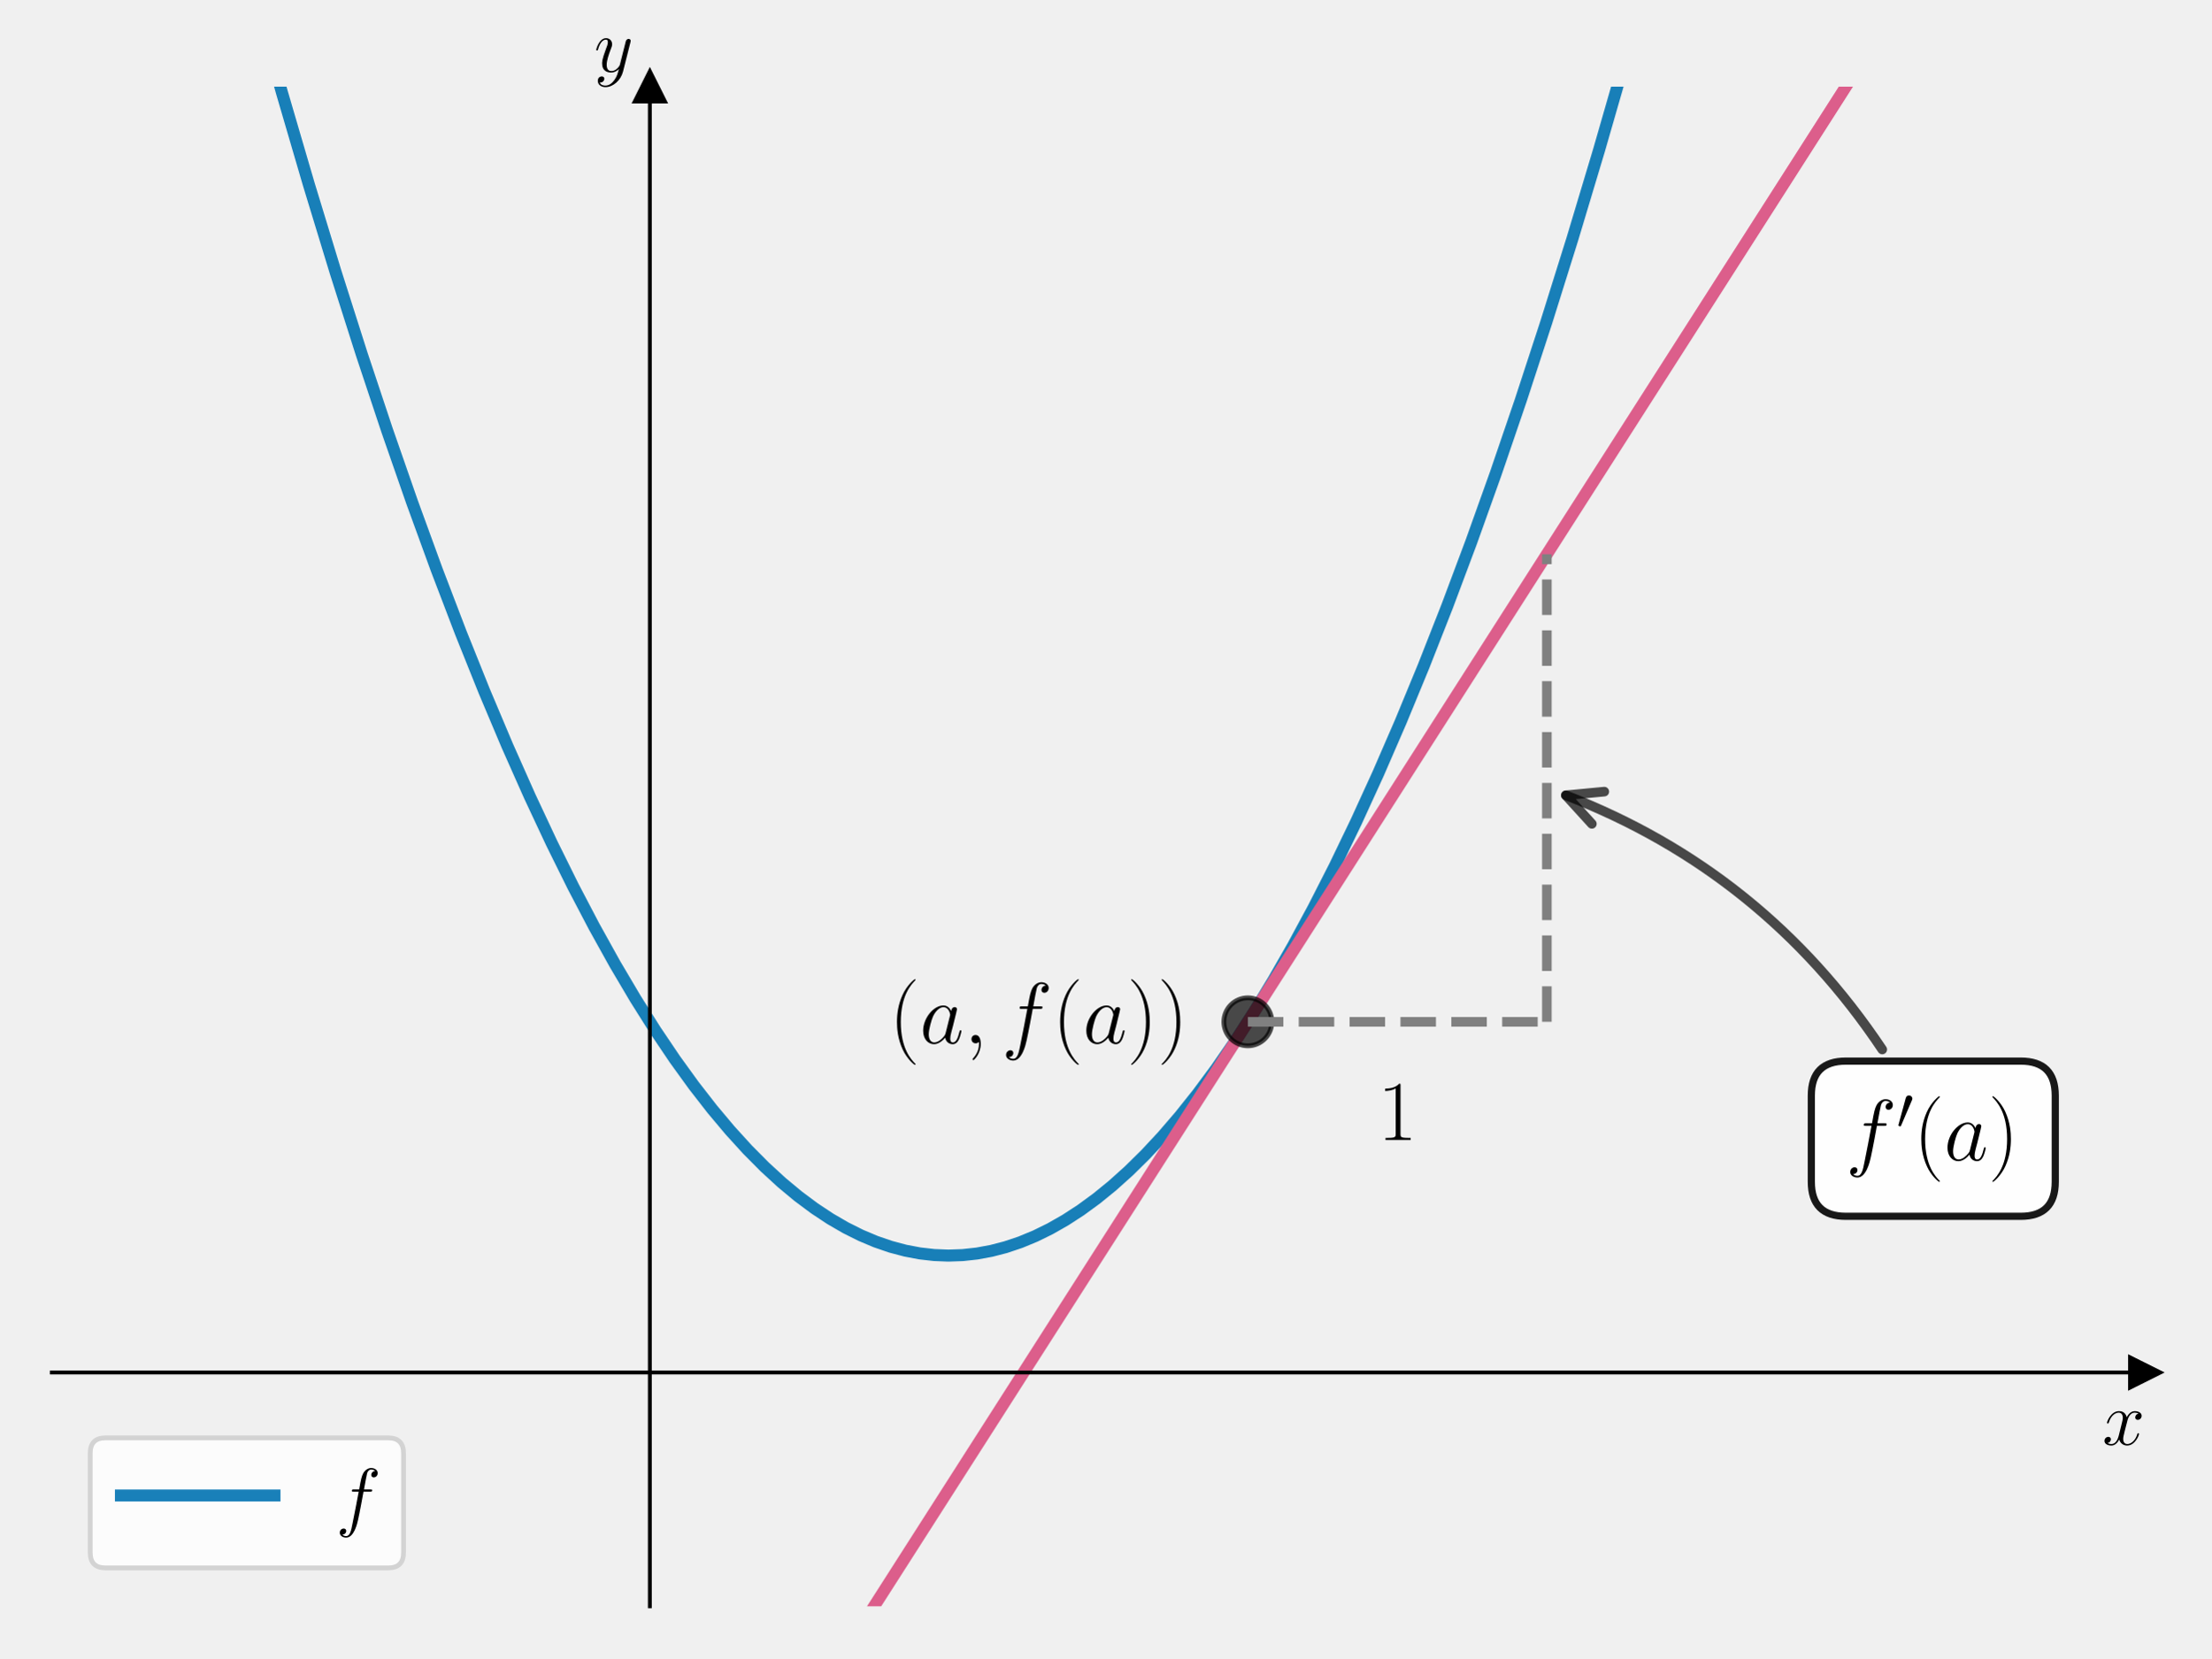
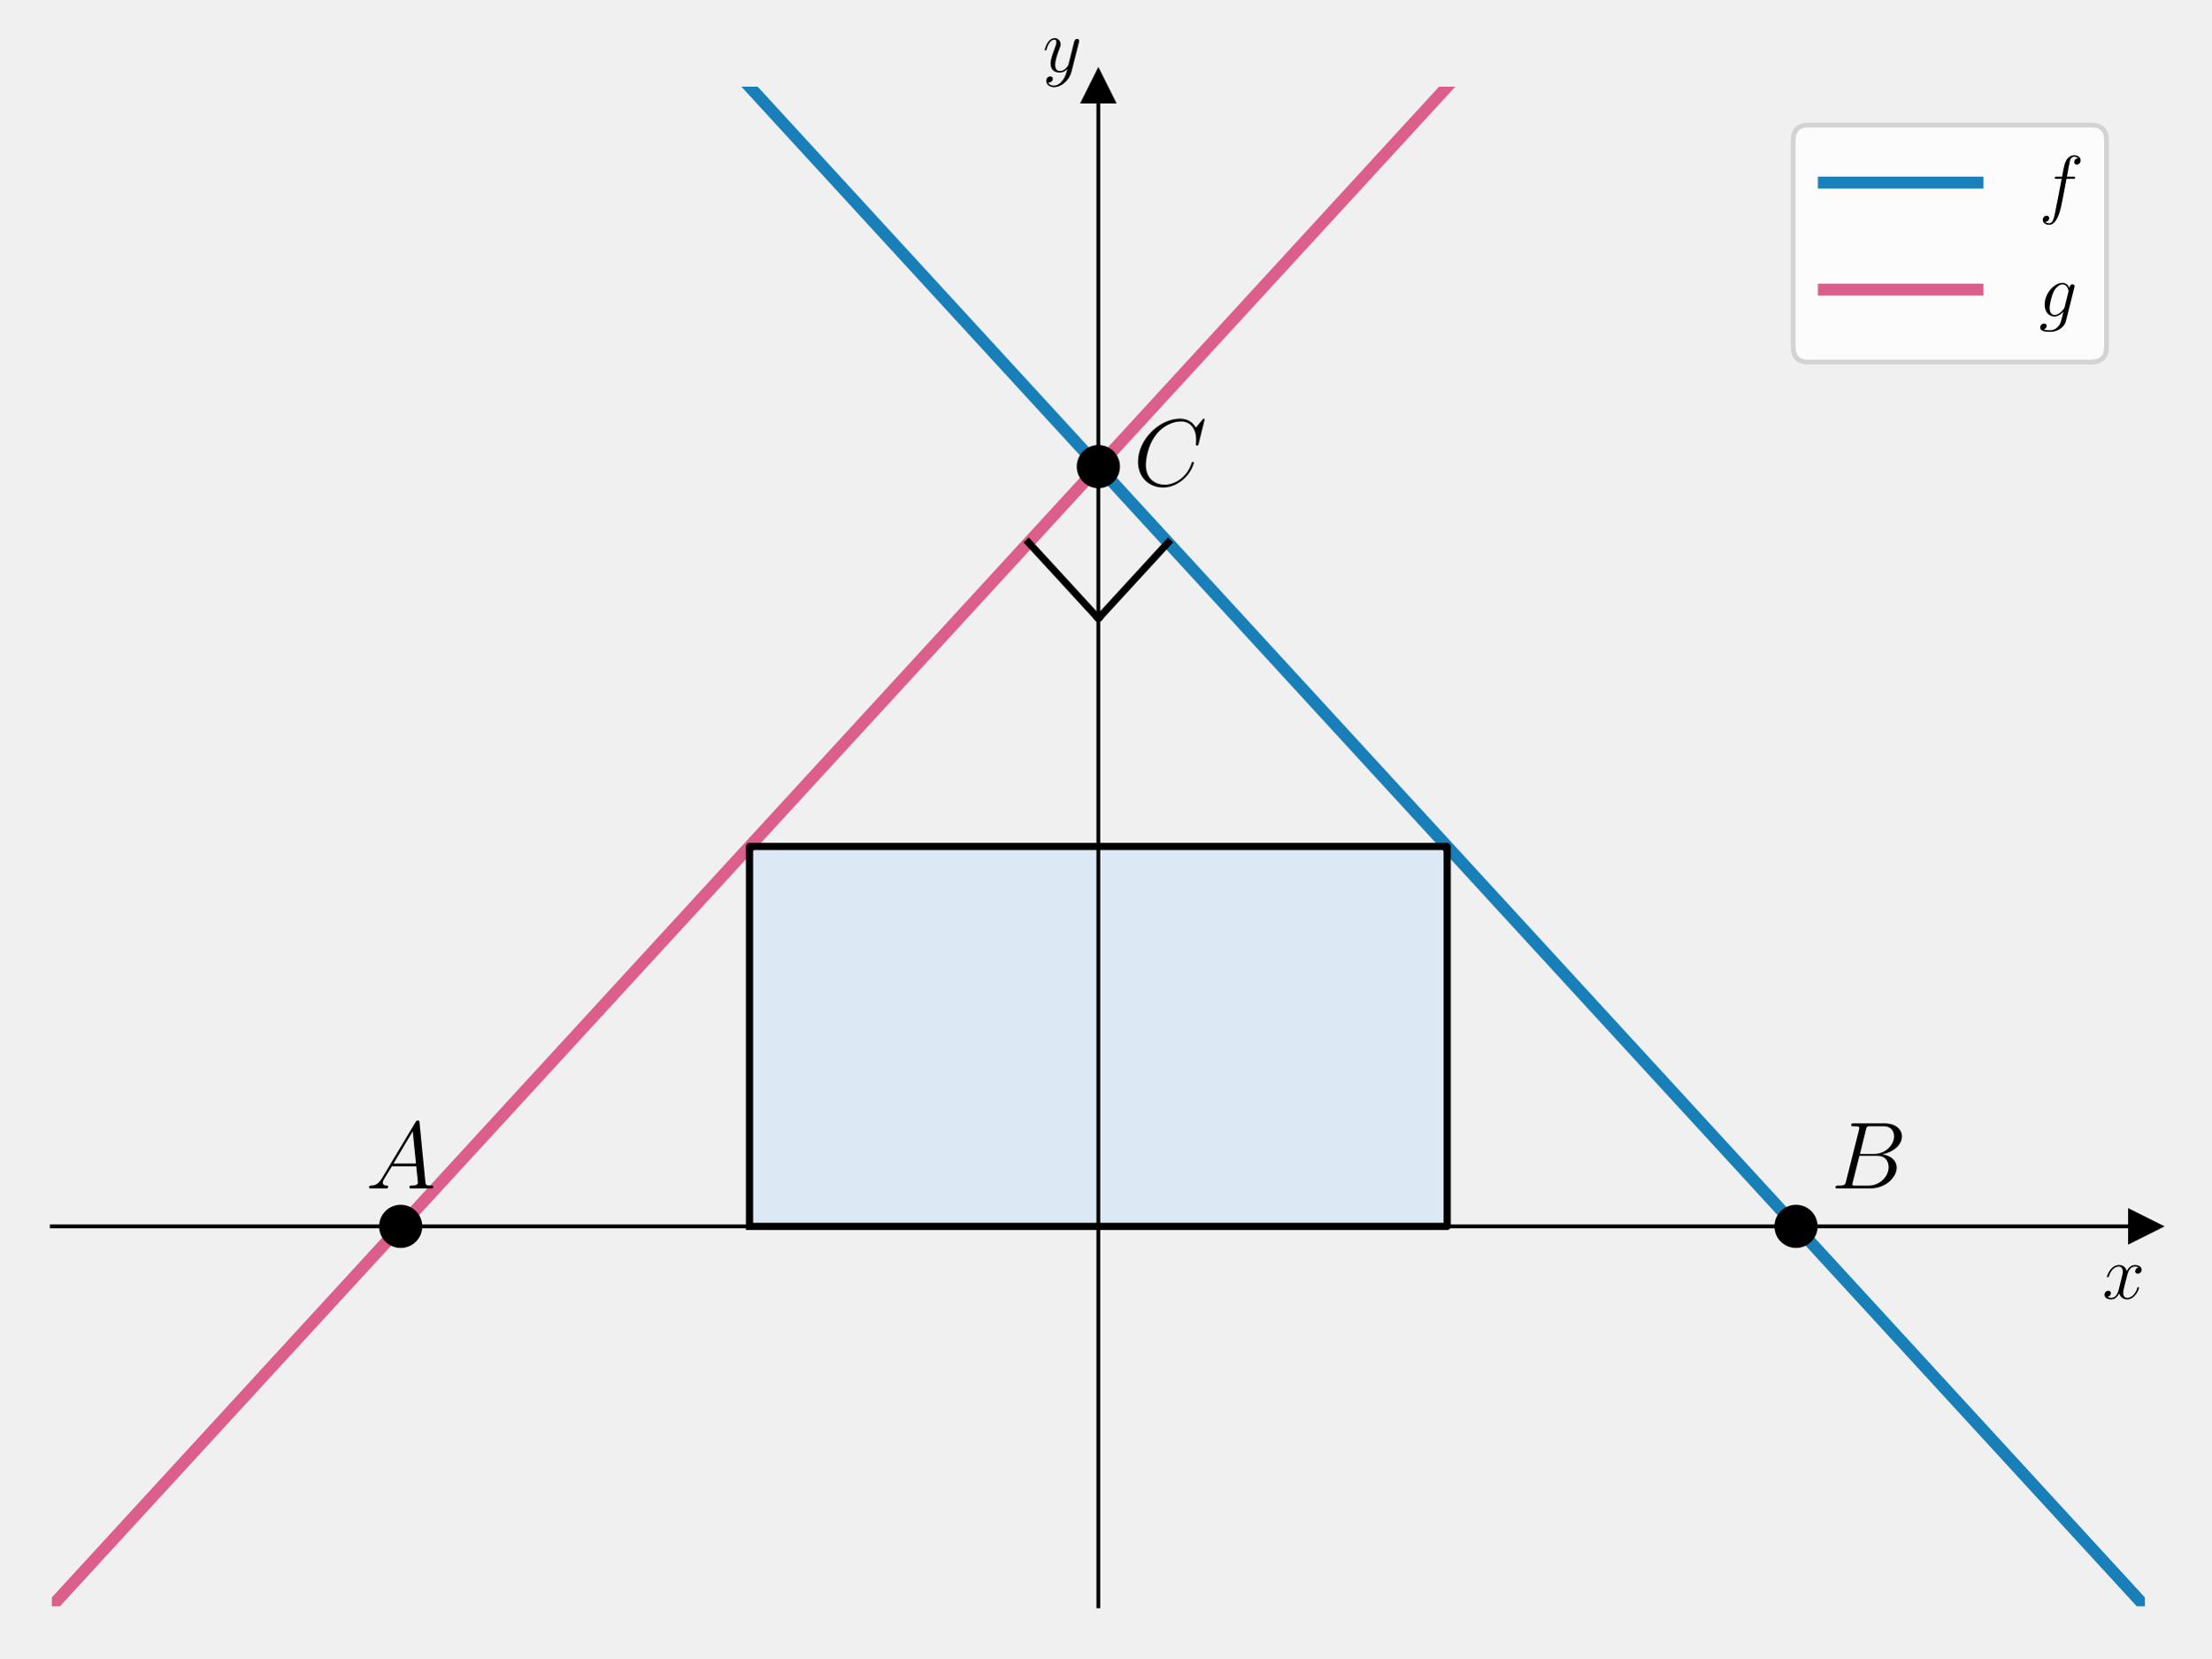
<svg xmlns="http://www.w3.org/2000/svg" xmlns:xlink="http://www.w3.org/1999/xlink" width="460.8pt" height="345.6pt" viewBox="0 0 460.8 345.6" version="1.1">
  <defs>
    <style type="text/css">*{stroke-linejoin: round; stroke-linecap: butt}</style>
  </defs>
  <g id="figure_1">
    <g id="patch_1">
      <path d="M 0 345.6  L 460.8 345.6  L 460.8 0  L 0 0  L 0 345.6  z " style="fill: none" />
    </g>
    <g id="axes_1">
      <g id="patch_2">
        <path d="M 10.8 334.8  L 447 334.8  L 447 18.065  L 10.8 18.065  L 10.8 334.8  z " style="fill: none" />
      </g>
+       <g id="patch_3">
+         <path d="M 156.2 255.616  L 301.6 255.616  L 301.6 176.432  L 156.2 176.432  z " clip-path="url(#p95274f2906)" style="fill: #d3e6f6; opacity: 0.7; stroke: #d3e6f6; stroke-linejoin: miter" />
+       </g>
      <g id="matplotlib.axis_1">
        <g id="text_1">
-           <g transform="translate(438.1306 301.1411) scale(0.16 -0.16)">
+           <g transform="translate(438.1306 270.6857) scale(0.16 -0.16)">
            <defs>
              <path id="CMMI12-78" d="M 3034 2606  C 2829 2567 2752 2414 2752 2293  C 2752 2139 2874 2088 2963 2088  C 3155 2088 3290 2254 3290 2427  C 3290 2695 2982 2816 2714 2816  C 2323 2816 2106 2433 2048 2312  C 1901 2816 1504 2816 1389 2816  C 736 2816 390 1980 390 1839  C 390 1814 416 1782 461 1782  C 512 1782 525 1820 538 1846  C 755 2555 1184 2689 1370 2689  C 1658 2689 1715 2420 1715 2267  C 1715 2127 1677 1980 1600 1673  L 1382 798  C 1286 415 1101 64 762 64  C 730 64 570 64 435 147  C 666 192 717 383 717 460  C 717 588 621 664 499 664  C 346 664 179 530 179 326  C 179 57 480 -64 755 -64  C 1062 -64 1280 179 1414 441  C 1517 64 1837 -64 2074 -64  C 2726 -64 3072 773 3072 913  C 3072 945 3046 971 3008 971  C 2950 971 2944 939 2925 888  C 2752 326 2381 64 2093 64  C 1869 64 1747 230 1747 492  C 1747 632 1773 734 1875 1156  L 2099 2024  C 2195 2408 2413 2689 2707 2689  C 2720 2689 2899 2689 3034 2606  z " transform="scale(0.015625)" />
            </defs>
            <use xlink:href="#CMMI12-78" transform="scale(0.996264)" />
          </g>
        </g>
      </g>
      <g id="matplotlib.axis_2">
        <g id="text_2">
-           <g transform="translate(123.8183 14.96506) scale(0.16 -0.16)">
+           <g transform="translate(217.2897 14.96506) scale(0.16 -0.16)">
            <defs>
              <path id="CMMI12-79" d="M 1683 -700  C 1510 -939 1261 -1152 947 -1152  C 870 -1152 563 -1152 467 -889  C 486 -895 518 -895 531 -895  C 723 -895 851 -729 851 -582  C 851 -435 730 -384 634 -384  C 531 -384 307 -458 307 -759  C 307 -1071 582 -1286 947 -1286  C 1587 -1286 2234 -700 2413 6  L 3040 2485  C 3046 2517 3059 2556 3059 2594  C 3059 2689 2982 2753 2886 2753  C 2829 2753 2694 2727 2643 2535  L 2170 658  C 2138 543 2138 530 2086 460  C 1958 281 1747 64 1440 64  C 1082 64 1050 415 1050 588  C 1050 952 1222 1443 1395 1903  C 1466 2088 1504 2178 1504 2305  C 1504 2574 1312 2816 998 2816  C 410 2816 173 1890 173 1839  C 173 1814 198 1782 243 1782  C 301 1782 307 1807 333 1897  C 486 2433 730 2689 979 2689  C 1037 2689 1146 2689 1146 2478  C 1146 2312 1075 2127 979 1884  C 666 1047 666 837 666 683  C 666 77 1101 -64 1421 -64  C 1606 -64 1837 -6 2061 230  L 2067 224  C 1971 -147 1907 -392 1683 -700  z " transform="scale(0.015625)" />
            </defs>
            <use xlink:href="#CMMI12-79" transform="scale(0.996264)" />
          </g>
        </g>
      </g>
      <g id="line2d_1">
        <defs>
-           <path id="m05f177f7a2" d="M 3 0  L -3 -3  L -3 3  z " style="stroke: #000000; stroke-linejoin: miter" />
+           <path id="m2a348eed89" d="M 3 0  L -3 -3  L -3 3  z " style="stroke: #000000; stroke-linejoin: miter" />
        </defs>
        <g>
-           <use xlink:href="#m05f177f7a2" x="447" y="286.071" style="stroke: #000000; stroke-linejoin: miter" />
+           <use xlink:href="#m2a348eed89" x="447" y="255.616" style="stroke: #000000; stroke-linejoin: miter" />
        </g>
      </g>
      <g id="line2d_2">
        <defs>
-           <path id="mf8c97e150c" d="M 0 -3  L -3 3  L 3 3  z " style="stroke: #000000; stroke-linejoin: miter" />
+           <path id="m1552ce0379" d="M 0 -3  L -3 3  L 3 3  z " style="stroke: #000000; stroke-linejoin: miter" />
        </defs>
        <g>
-           <use xlink:href="#mf8c97e150c" x="135.429" y="18.065" style="stroke: #000000; stroke-linejoin: miter" />
+           <use xlink:href="#m1552ce0379" x="228.9" y="18.065" style="stroke: #000000; stroke-linejoin: miter" />
        </g>
      </g>
      <g id="line2d_3">
-         <path d="M 53.055 -1  L 58.734 19.218  L 64.38 38.514  L 69.919 56.669  L 75.351 73.727  L 80.677 89.732  L 85.897 104.725  L 91.01 118.75  L 96.016 131.846  L 100.916 144.055  L 105.709 155.416  L 110.396 165.966  L 114.977 175.744  L 119.451 184.786  L 123.818 193.128  L 128.185 200.992  L 132.446 208.202  L 136.6 214.794  L 140.648 220.8  L 144.589 226.253  L 148.424 231.184  L 152.152 235.624  L 155.774 239.604  L 159.396 243.254  L 162.911 246.482  L 166.319 249.316  L 169.728 251.858  L 173.03 254.043  L 176.226 255.897  L 179.421 257.495  L 182.51 258.796  L 185.6 259.857  L 188.689 260.678  L 191.671 261.245  L 194.654 261.587  L 197.636 261.707  L 200.619 261.603  L 203.601 261.276  L 206.584 260.726  L 209.567 259.953  L 212.656 258.916  L 215.745 257.64  L 218.834 256.125  L 222.029 254.305  L 225.225 252.229  L 228.527 249.815  L 231.829 247.127  L 235.238 244.065  L 238.753 240.602  L 242.268 236.829  L 245.89 232.617  L 249.618 227.937  L 253.453 222.76  L 257.394 217.055  L 261.335 210.959  L 265.383 204.293  L 269.537 197.024  L 273.798 189.119  L 278.166 180.543  L 282.639 171.261  L 287.22 161.239  L 291.907 150.438  L 296.7 138.821  L 301.6 126.35  L 306.606 112.986  L 311.719 98.688  L 316.939 83.415  L 322.265 67.126  L 327.697 49.778  L 333.236 31.327  L 338.882 11.728  L 342.431 -1  L 342.431 -1  " clip-path="url(#pe578c58145)" style="fill: none; stroke: #0072b2; stroke-opacity: 0.9; stroke-width: 2.5; stroke-linecap: square" />
+         <path d="M 138.697 -1  L 447 334.8  L 447 334.8  " clip-path="url(#p95274f2906)" style="fill: none; stroke: #0072b2; stroke-opacity: 0.9; stroke-width: 2.5; stroke-linecap: square" />
      </g>
      <g id="line2d_4">
-         <path d="M 174.619 346.6  L 396.876 -1  L 396.876 -1  " clip-path="url(#pe578c58145)" style="fill: none; stroke: #dc5e8b; stroke-width: 2.5; stroke-linecap: square" />
+         <path d="M 10.8 334.8  L 319.103 -1  L 319.103 -1  " clip-path="url(#p95274f2906)" style="fill: none; stroke: #dc5e8b; stroke-width: 2.5; stroke-linecap: square" />
      </g>
      <g id="line2d_5">
+         <path d="M 243.44 113.085  L 228.9 128.922  " clip-path="url(#p95274f2906)" style="fill: none; stroke: #000000; stroke-width: 1.5; stroke-linecap: square" />
+       </g>
+       <g id="line2d_6">
+         <path d="M 214.36 113.085  L 228.9 128.922  " clip-path="url(#p95274f2906)" style="fill: none; stroke: #000000; stroke-width: 1.5; stroke-linecap: square" />
+       </g>
+       <g id="line2d_7">
+         <path d="M 156.2 255.616  L 301.6 255.616  L 301.6 176.432  L 156.2 176.432  L 156.2 255.616  " clip-path="url(#p95274f2906)" style="fill: none; stroke: #000000; stroke-width: 1.5; stroke-linecap: square" />
+       </g>
+       <g id="line2d_8">
        <defs>
-           <path id="mfe1c7cdcf2" d="M 0 5  C 1.326 5 2.598 4.473 3.536 3.536  C 4.473 2.598 5 1.326 5 0  C 5 -1.326 4.473 -2.598 3.536 -3.536  C 2.598 -4.473 1.326 -5 0 -5  C -1.326 -5 -2.598 -4.473 -3.536 -3.536  C -4.473 -2.598 -5 -1.326 -5 0  C -5 1.326 -4.473 2.598 -3.536 3.536  C -2.598 4.473 -1.326 5 0 5  z " style="stroke: #000000; stroke-opacity: 0.7" />
+           <path id="m8969451067" d="M 0 4  C 1.061 4 2.078 3.579 2.828 2.828  C 3.579 2.078 4 1.061 4 0  C 4 -1.061 3.579 -2.078 2.828 -2.828  C 2.078 -3.579 1.061 -4 0 -4  C -1.061 -4 -2.078 -3.579 -2.828 -2.828  C -3.579 -2.078 -4 -1.061 -4 0  C -4 1.061 -3.579 2.078 -2.828 2.828  C -2.078 3.579 -1.061 4 0 4  z " style="stroke: #000000" />
        </defs>
-         <g clip-path="url(#pe578c58145)">
-           <use xlink:href="#mfe1c7cdcf2" x="260.057" y="212.979" style="fill-opacity: 0.7; stroke: #000000; stroke-opacity: 0.7" />
+         <g clip-path="url(#p95274f2906)">
+           <use xlink:href="#m8969451067" x="83.5" y="255.616" style="stroke: #000000" />
        </g>
      </g>
-       <g id="LineCollection_1">
-         <path d="M 322.371 212.979  L 322.371 115.522  " clip-path="url(#pe578c58145)" style="fill: none; stroke-dasharray: 7.4,3.2; stroke-dashoffset: 0; stroke: #808080; stroke-width: 2" />
+       <g id="line2d_9">
+         <g clip-path="url(#p95274f2906)">
+           <use xlink:href="#m8969451067" x="374.3" y="255.616" style="stroke: #000000" />
+         </g>
      </g>
-       <g id="LineCollection_2">
-         <path d="M 260.057 212.979  L 322.371 212.979  " clip-path="url(#pe578c58145)" style="fill: none; stroke-dasharray: 7.4,3.2; stroke-dashoffset: 0; stroke: #808080; stroke-width: 2" />
-       </g>
-       <g id="patch_3">
-         <path d="M 135.429 334.8  L 135.429 18.065  " style="fill: none; stroke: #000000; stroke-width: 0.8; stroke-linejoin: miter; stroke-linecap: square" />
+       <g id="line2d_10">
+         <g clip-path="url(#p95274f2906)">
+           <use xlink:href="#m8969451067" x="228.9" y="97.248" style="stroke: #000000" />
+         </g>
      </g>
      <g id="patch_4">
+         <path d="M 228.9 334.8  L 228.9 18.065  " style="fill: none; stroke: #000000; stroke-width: 0.8; stroke-linejoin: miter; stroke-linecap: square" />
+       </g>
+       <g id="patch_5">
        <path d="M 447 334.8  L 447 18.065  " style="fill: none" />
      </g>
-       <g id="patch_5">
-         <path d="M 10.8 286.071  L 447 286.071  " style="fill: none; stroke: #000000; stroke-width: 0.8; stroke-linejoin: miter; stroke-linecap: square" />
+       <g id="patch_6">
+         <path d="M 10.8 255.616  L 447 255.616  " style="fill: none; stroke: #000000; stroke-width: 0.8; stroke-linejoin: miter; stroke-linecap: square" />
      </g>
-       <g id="patch_6">
+       <g id="patch_7">
        <path d="M 10.8 18.065  L 447 18.065  " style="fill: none" />
      </g>
      <g id="text_3">
-         <g transform="translate(185.3214 217.4613) scale(0.18 -0.18)">
+         <g transform="translate(76.23 247.6977) scale(0.2 -0.2)">
          <defs>
-             <path id="CMR17-28" d="M 1958 -1561  C 1958 -1555 1958 -1542 1939 -1523  C 1645 -1224 858 -407 858 1581  C 858 3569 1632 4379 1946 4697  C 1946 4704 1958 4717 1958 4736  C 1958 4755 1939 4768 1914 4768  C 1843 4768 1299 4296 986 3594  C 666 2887 576 2199 576 1588  C 576 1128 621 351 1005 -471  C 1312 -1135 1837 -1600 1914 -1600  C 1946 -1600 1958 -1587 1958 -1561  z " transform="scale(0.015625)" />
-             <path id="CMMI12-61" d="M 1926 760  C 1894 651 1894 639 1805 517  C 1664 338 1382 64 1082 64  C 819 64 672 300 672 677  C 672 1028 870 1743 992 2012  C 1210 2459 1510 2689 1760 2689  C 2182 2689 2266 2165 2266 2114  C 2266 2108 2246 2024 2240 2012  L 1926 760  z M 2336 2395  C 2266 2561 2093 2816 1760 2816  C 1037 2816 256 1884 256 939  C 256 307 627 -64 1062 -64  C 1414 -64 1715 211 1894 422  C 1958 45 2259 -64 2451 -64  C 2643 -64 2797 51 2912 281  C 3014 498 3104 888 3104 913  C 3104 945 3078 971 3040 971  C 2982 971 2976 939 2950 843  C 2854 466 2733 64 2470 64  C 2285 64 2272 230 2272 358  C 2272 505 2291 575 2349 824  C 2394 984 2426 1124 2477 1309  C 2714 2267 2771 2497 2771 2535  C 2771 2625 2701 2695 2605 2695  C 2400 2695 2349 2472 2336 2395  z " transform="scale(0.015625)" />
-             <path id="CMMI12-3b" d="M 1248 -31  C 1248 343 1126 619 864 619  C 659 619 557 453 557 313  C 557 172 653 0 870 0  C 954 0 1024 26 1082 83  C 1094 96 1101 96 1107 96  C 1120 96 1120 5 1120 -27  C 1120 -240 1082 -659 710 -1080  C 640 -1157 640 -1170 640 -1183  C 640 -1216 672 -1248 704 -1248  C 755 -1248 1248 -771 1248 -31  z " transform="scale(0.015625)" />
-             <path id="CMMI12-66" d="M 2854 2566  C 2982 2566 3034 2566 3034 2688  C 3034 2752 2982 2752 2867 2752  L 2349 2752  C 2470 3429 2560 3897 2611 4107  C 2650 4265 2784 4416 2950 4416  C 3085 4416 3219 4358 3283 4298  C 3034 4272 2957 4082 2957 3969  C 2957 3837 3053 3759 3174 3759  C 3302 3759 3494 3870 3494 4119  C 3494 4393 3226 4544 2944 4544  C 2669 4544 2400 4334 2272 4078  C 2157 3848 2093 3611 1946 2752  L 1517 2752  C 1395 2752 1331 2752 1331 2637  C 1331 2566 1370 2566 1498 2566  L 1907 2566  C 1792 1976 1530 542 1382 -137  C 1274 -689 1178 -1152 858 -1152  C 838 -1152 653 -1152 538 -1031  C 864 -1005 864 -726 864 -720  C 864 -593 768 -517 646 -517  C 518 -517 326 -625 326 -867  C 326 -1140 608 -1280 858 -1280  C 1510 -1280 1779 -118 1850 199  C 1965 688 2278 2376 2310 2566  L 2854 2566  z " transform="scale(0.015625)" />
-             <path id="CMR17-29" d="M 1683 1581  C 1683 2040 1638 2817 1254 3639  C 947 4303 422 4768 346 4768  C 326 4768 301 4761 301 4729  C 301 4717 307 4710 314 4697  C 621 4378 1402 3568 1402 1584  C 1402 -407 627 -1217 314 -1537  C 307 -1549 301 -1556 301 -1568  C 301 -1600 326 -1600 346 -1600  C 416 -1600 960 -1128 1274 -426  C 1594 281 1683 969 1683 1581  z " transform="scale(0.015625)" />
+             <path id="CMMI12-41" d="M 1088 691  C 864 314 646 186 339 186  C 269 180 218 180 218 58  C 218 24 250 0 294 0  C 410 0 698 0 813 0  C 998 0 1203 0 1382 0  C 1421 0 1498 0 1498 122  C 1498 180 1446 186 1408 186  C 1261 186 1139 236 1139 388  C 1139 476 1178 546 1261 685  L 1747 1479  L 3379 1479  C 3386 1423 3386 1373 3392 1316  C 3411 1152 3488 495 3488 376  C 3488 186 3162 186 3059 186  C 2989 186 2918 186 2918 70  C 2918 0 2976 0 3014 0  C 3123 0 3251 0 3360 0  L 3725 0  C 4115 0 4397 0 4403 0  C 4448 0 4518 0 4518 122  C 4518 186 4461 186 4365 186  C 4013 186 4006 244 3987 434  L 3597 4404  C 3584 4531 3558 4544 3488 4544  C 3424 4544 3386 4531 3328 4435  L 1088 691  z M 1856 1664  L 3142 3819  L 3360 1664  L 1856 1664  z " transform="scale(0.015625)" />
          </defs>
-           <use xlink:href="#CMR17-28" transform="scale(0.996264)" />
-           <use xlink:href="#CMMI12-61" transform="translate(35.28077 0) scale(0.996264)" />
-           <use xlink:href="#CMMI12-3b" transform="translate(86.48862 0) scale(0.996264)" />
-           <use xlink:href="#CMMI12-66" transform="translate(130.1902 0) scale(0.996264)" />
-           <use xlink:href="#CMR17-28" transform="translate(188.9105 0) scale(0.996264)" />
-           <use xlink:href="#CMMI12-61" transform="translate(224.1913 0) scale(0.996264)" />
-           <use xlink:href="#CMR17-29" transform="translate(275.3991 0) scale(0.996264)" />
-           <use xlink:href="#CMR17-29" transform="translate(310.6799 0) scale(0.996264)" />
+           <use xlink:href="#CMMI12-41" transform="scale(0.996264)" />
        </g>
      </g>
      <g id="text_4">
-         <g transform="translate(287.1021 237.6141) scale(0.18 -0.18)">
+         <g transform="translate(381.57 247.6977) scale(0.2 -0.2)">
          <defs>
-             <path id="CMR17-31" d="M 1702 4058  C 1702 4192 1696 4192 1606 4192  C 1357 3916 979 3827 621 3827  C 602 3827 570 3827 563 3808  C 557 3795 557 3782 557 3648  C 755 3648 1088 3686 1344 3839  L 1344 461  C 1344 236 1331 160 781 160  L 589 160  L 589 0  C 896 0 1216 0 1523 0  C 1830 0 2150 0 2458 0  L 2458 160  L 2266 160  C 1715 160 1702 230 1702 458  L 1702 4058  z " transform="scale(0.015625)" />
+             <path id="CMMI12-42" d="M 2342 3921  C 2400 4160 2426 4160 2675 4160  L 3507 4160  C 4230 4160 4230 3544 4230 3485  C 4230 2966 3712 2304 2867 2304  L 1946 2304  L 2342 3921  z M 3424 2275  C 4122 2402 4755 2886 4755 3473  C 4755 3970 4314 4352 3590 4352  L 1536 4352  C 1414 4352 1357 4352 1357 4226  C 1357 4160 1414 4160 1510 4160  C 1901 4160 1901 4112 1901 4044  C 1901 4032 1901 3993 1875 3897  L 1011 472  C 954 249 941 185 493 185  C 371 185 307 185 307 70  C 307 0 346 0 474 0  L 2669 0  C 3648 0 4403 739 4403 1383  C 4403 1906 3942 2224 3424 2275  z M 2515 185  L 1651 185  C 1562 185 1549 185 1510 192  C 1440 198 1434 211 1434 261  C 1434 305 1446 343 1459 399  L 1907 2176  L 3110 2176  C 3866 2176 3866 1483 3866 1433  C 3866 828 3309 185 2515 185  z " transform="scale(0.015625)" />
          </defs>
-           <use xlink:href="#CMR17-31" transform="scale(0.996264)" />
+           <use xlink:href="#CMMI12-42" transform="scale(0.996264)" />
        </g>
      </g>
-       <g id="patch_7">
-         <path d="M 392.269 218.745  Q 367.508 181.66 326.33 165.765  " style="fill: none; opacity: 0.7; stroke: #000000; stroke-width: 2; stroke-linecap: round" />
-         <path d="M 331.751 171.717  L 326.33 165.765  L 334.343 165  " style="fill: none; opacity: 0.7; stroke: #000000; stroke-width: 2; stroke-linecap: round" />
-       </g>
      <g id="text_5">
-         <g id="patch_8">
-           <path d="M 384.686 253.518  L 421.124 253.518  Q 428.324 253.518 428.324 246.318  L 428.324 228.368  Q 428.324 221.168 421.124 221.168  L 384.686 221.168  Q 377.486 221.168 377.486 228.368  L 377.486 246.318  Q 377.486 253.518 384.686 253.518  z " style="fill: #ffffff; opacity: 0.9; stroke: #000000; stroke-width: 1.5; stroke-linejoin: miter" />
-         </g>
-         <g transform="translate(384.6857 241.8496) scale(0.18 -0.18)">
+         <g transform="translate(236.17 101.2076) scale(0.2 -0.2)">
          <defs>
-             <path id="CMSY10-30" d="M 1619 3040  C 1651 3117 1677 3174 1677 3238  C 1677 3424 1510 3578 1312 3578  C 1133 3578 1018 3456 973 3290  L 211 493  C 211 480 186 410 186 403  C 186 333 352 288 403 288  C 442 288 448 307 486 390  L 1619 3040  z " transform="scale(0.015625)" />
+             <path id="CMMI12-43" d="M 4781 4423  C 4781 4480 4736 4480 4723 4480  C 4710 4480 4685 4480 4634 4416  L 4192 3882  C 3968 4264 3616 4480 3136 4480  C 1754 4480 320 3088 320 1595  C 320 533 1069 -128 2003 -128  C 2515 -128 2963 88 3334 400  C 3891 863 4058 1481 4058 1531  C 4058 1588 4006 1588 3987 1588  C 3930 1588 3923 1550 3910 1524  C 3616 534 2752 57 2112 57  C 1434 57 845 489 845 1391  C 845 1595 909 2700 1632 3532  C 1984 3939 2586 4295 3194 4295  C 3898 4295 4211 3717 4211 3068  C 4211 2903 4192 2764 4192 2738  C 4192 2681 4256 2681 4275 2681  C 4346 2681 4352 2687 4378 2801  L 4781 4423  z " transform="scale(0.015625)" />
          </defs>
-           <use xlink:href="#CMMI12-66" transform="scale(0.996264)" />
-           <use xlink:href="#CMSY10-30" transform="translate(58.72031 36.15364) scale(0.697382)" />
-           <use xlink:href="#CMR17-28" transform="translate(78.3964 0) scale(0.996264)" />
-           <use xlink:href="#CMMI12-61" transform="translate(113.6772 0) scale(0.996264)" />
-           <use xlink:href="#CMR17-29" transform="translate(164.885 0) scale(0.996264)" />
+           <use xlink:href="#CMMI12-43" transform="scale(0.996264)" />
        </g>
      </g>
      <g id="legend_1">
-         <g id="patch_9">
-           <path d="M 22 326.8  L 80.893 326.8  Q 84.093 326.8 84.093 323.6  L 84.093 302.901  Q 84.093 299.701 80.893 299.701  L 22 299.701  Q 18.8 299.701 18.8 302.901  L 18.8 323.6  Q 18.8 326.8 22 326.8  z " style="fill: #ffffff; opacity: 0.8; stroke: #cccccc; stroke-linejoin: miter" />
+         <g id="patch_8">
+           <path d="M 376.907 75.463  L 435.8 75.463  Q 439 75.463 439 72.263  L 439 29.265  Q 439 26.065 435.8 26.065  L 376.907 26.065  Q 373.707 26.065 373.707 29.265  L 373.707 72.263  Q 373.707 75.463 376.907 75.463  z " style="fill: #ffffff; opacity: 0.8; stroke: #cccccc; stroke-linejoin: miter" />
        </g>
-         <g id="line2d_6">
-           <path d="M 25.2 311.701  L 41.2 311.701  L 57.2 311.701  " style="fill: none; stroke: #0072b2; stroke-opacity: 0.9; stroke-width: 2.5; stroke-linecap: square" />
+         <g id="line2d_11">
+           <path d="M 380.107 38.065  L 396.107 38.065  L 412.107 38.065  " style="fill: none; stroke: #0072b2; stroke-opacity: 0.9; stroke-width: 2.5; stroke-linecap: square" />
        </g>
        <g id="text_6">
-           <g transform="translate(70 317.3005) scale(0.16 -0.16)">
+           <g transform="translate(424.9067 43.66453) scale(0.16 -0.16)">
+             <defs>
+               <path id="CMMI12-66" d="M 2854 2566  C 2982 2566 3034 2566 3034 2688  C 3034 2752 2982 2752 2867 2752  L 2349 2752  C 2470 3429 2560 3897 2611 4107  C 2650 4265 2784 4416 2950 4416  C 3085 4416 3219 4358 3283 4298  C 3034 4272 2957 4082 2957 3969  C 2957 3837 3053 3759 3174 3759  C 3302 3759 3494 3870 3494 4119  C 3494 4393 3226 4544 2944 4544  C 2669 4544 2400 4334 2272 4078  C 2157 3848 2093 3611 1946 2752  L 1517 2752  C 1395 2752 1331 2752 1331 2637  C 1331 2566 1370 2566 1498 2566  L 1907 2566  C 1792 1976 1530 542 1382 -137  C 1274 -689 1178 -1152 858 -1152  C 838 -1152 653 -1152 538 -1031  C 864 -1005 864 -726 864 -720  C 864 -593 768 -517 646 -517  C 518 -517 326 -625 326 -867  C 326 -1140 608 -1280 858 -1280  C 1510 -1280 1779 -118 1850 199  C 1965 688 2278 2376 2310 2566  L 2854 2566  z " transform="scale(0.015625)" />
+             </defs>
            <use xlink:href="#CMMI12-66" transform="scale(0.996264)" />
+           </g>
+         </g>
+         <g id="line2d_12">
+           <path d="M 380.107 60.364  L 396.107 60.364  L 412.107 60.364  " style="fill: none; stroke: #dc5e8b; stroke-width: 2.5; stroke-linecap: square" />
+         </g>
+         <g id="text_7">
+           <g transform="translate(424.9067 65.96401) scale(0.16 -0.16)">
+             <defs>
+               <path id="CMMI12-67" d="M 2163 811  C 2138 709 2125 683 2042 588  C 1779 249 1510 128 1312 128  C 1101 128 902 294 902 734  C 902 1073 1094 1788 1235 2076  C 1421 2433 1709 2689 1978 2689  C 2400 2689 2483 2165 2483 2127  L 2464 2037  L 2163 811  z M 2560 2395  C 2477 2580 2298 2816 1978 2816  C 1280 2816 486 1941 486 990  C 486 326 890 0 1299 0  C 1638 0 1939 268 2054 396  L 1914 -171  C 1824 -516 1786 -674 1555 -894  C 1293 -1152 1050 -1152 909 -1152  C 717 -1152 557 -1139 397 -1089  C 602 -1033 653 -858 653 -789  C 653 -689 576 -588 435 -588  C 282 -588 115 -714 115 -922  C 115 -1180 378 -1280 922 -1280  C 1747 -1280 2176 -753 2259 -410  L 2970 2435  C 2989 2511 2989 2524 2989 2536  C 2989 2625 2918 2695 2822 2695  C 2669 2695 2579 2567 2560 2395  z " transform="scale(0.015625)" />
+             </defs>
+             <use xlink:href="#CMMI12-67" transform="scale(0.996264)" />
          </g>
        </g>
      </g>
    </g>
  </g>
  <defs>
-     <clipPath id="pe578c58145">
+     <clipPath id="p95274f2906">
      <rect x="10.8" y="18.065" width="436.2" height="316.735" />
    </clipPath>
  </defs>
</svg>
